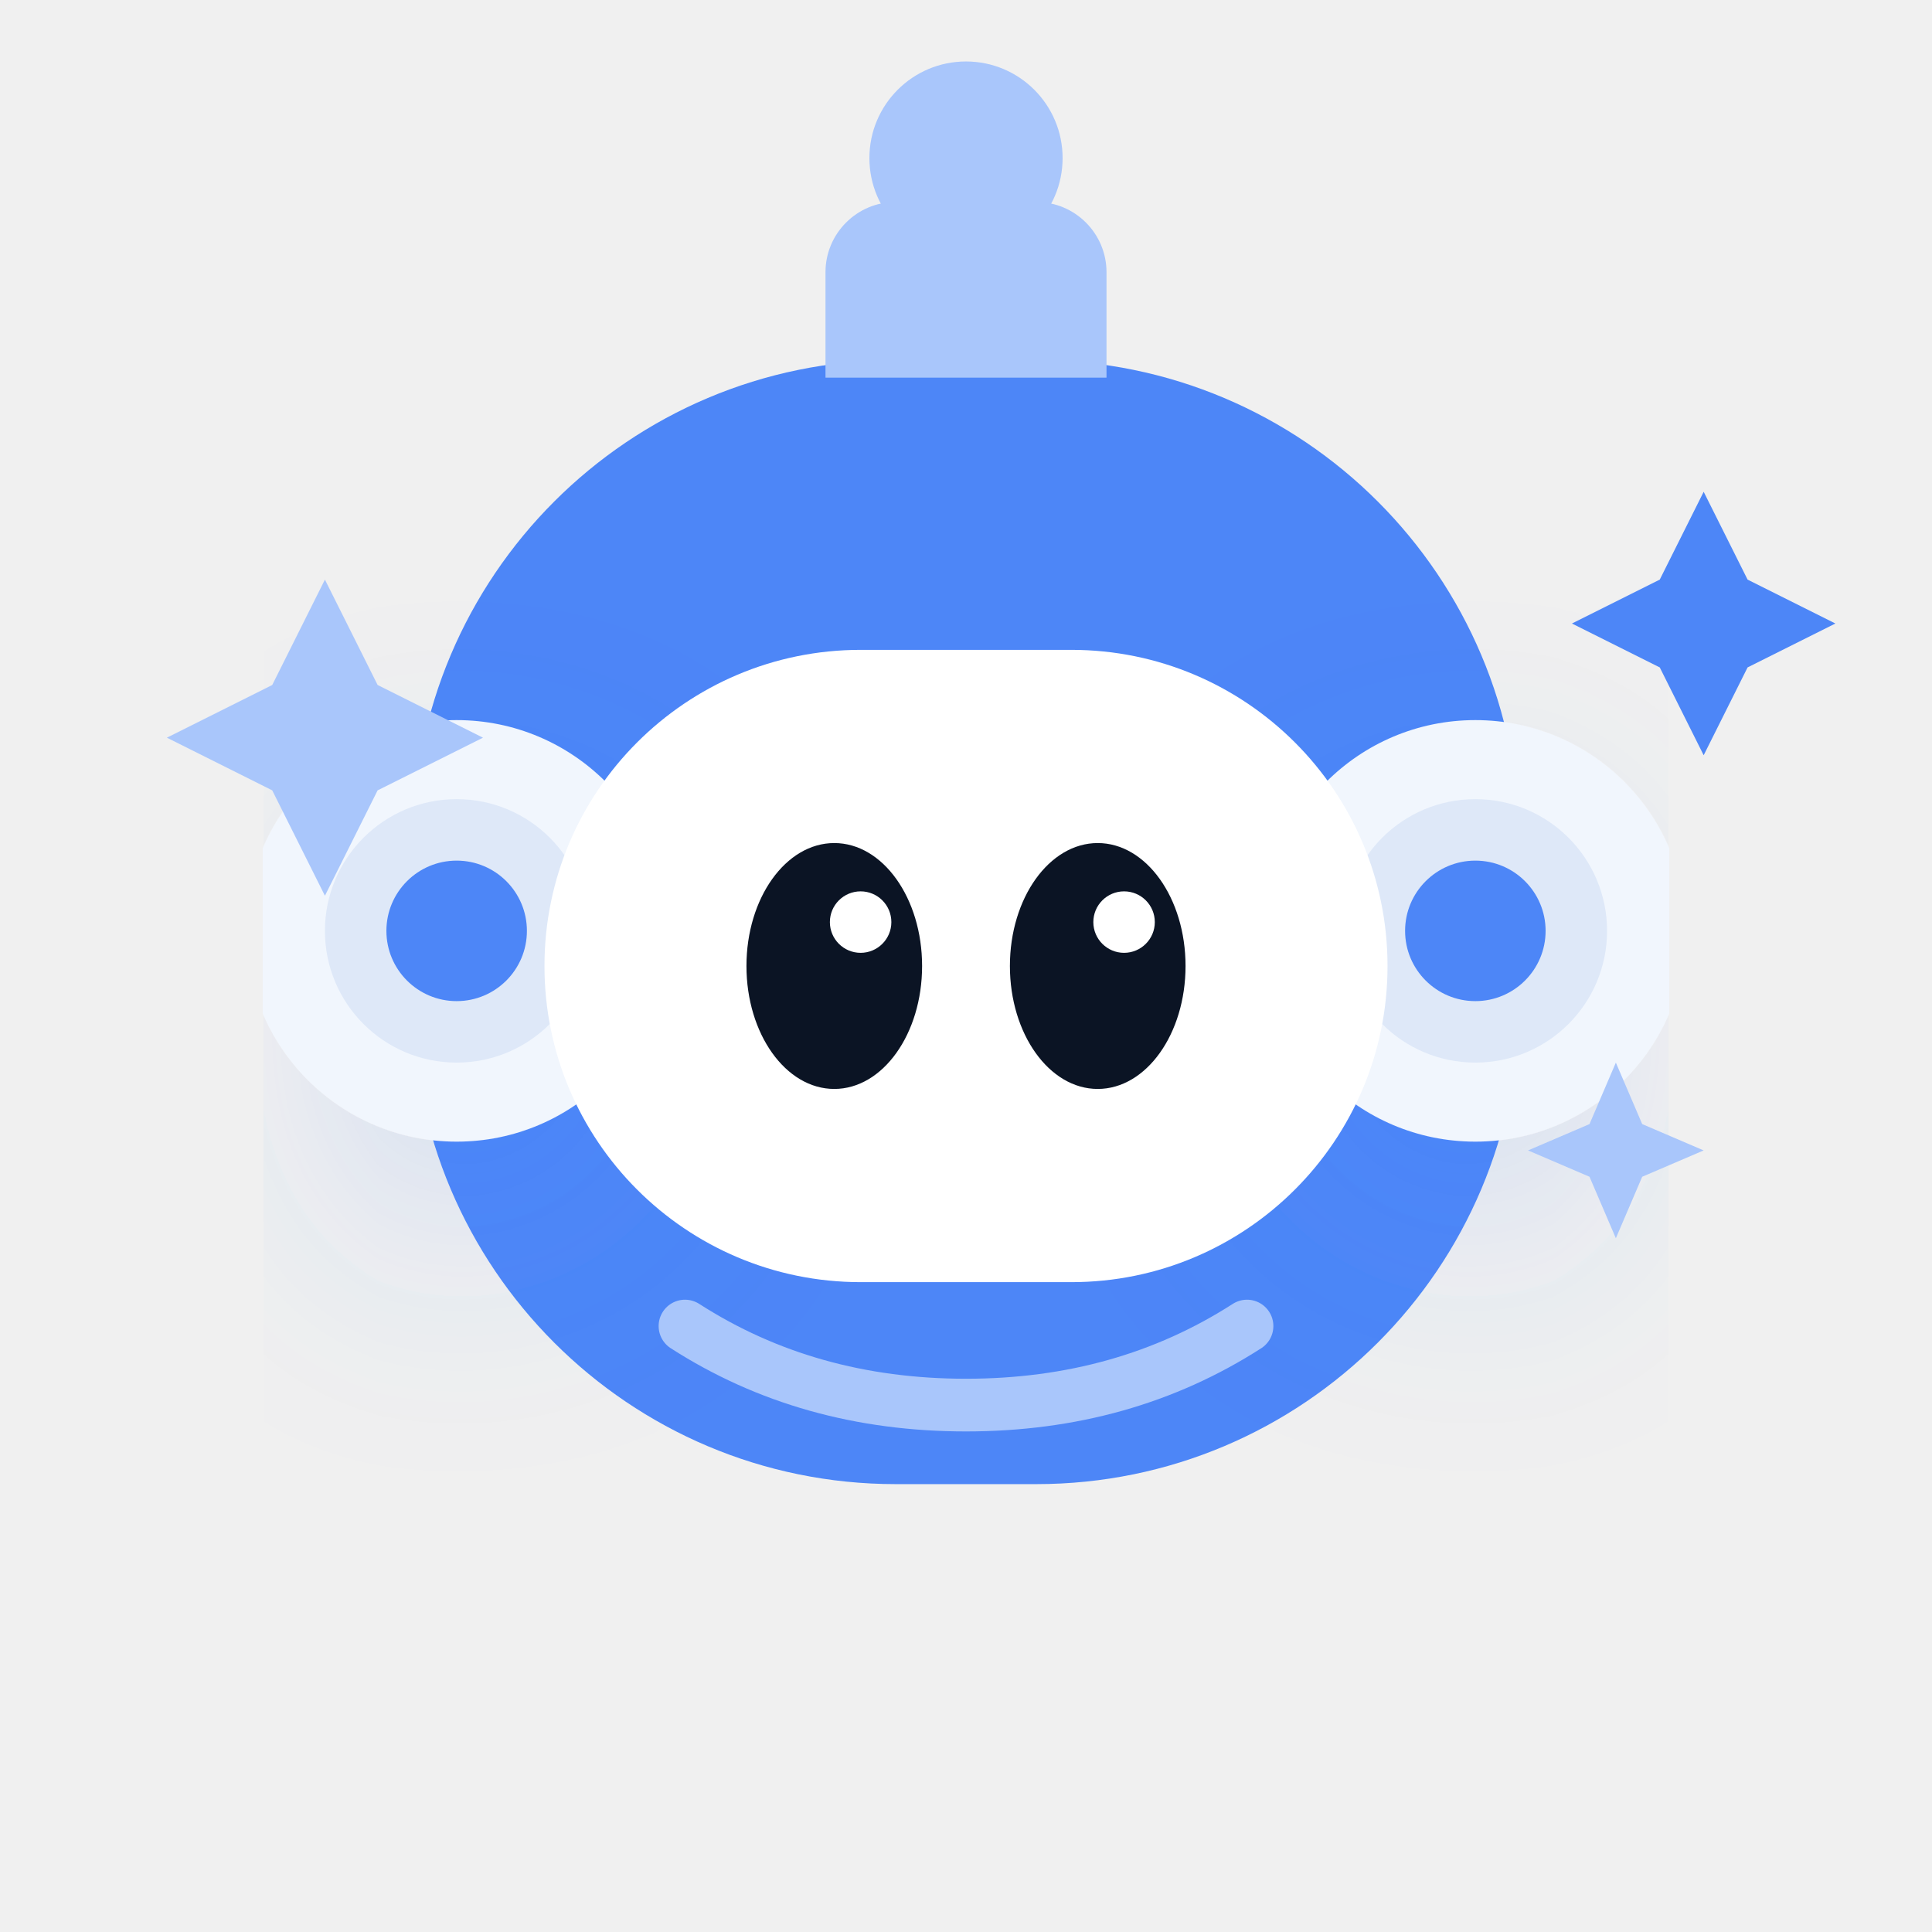
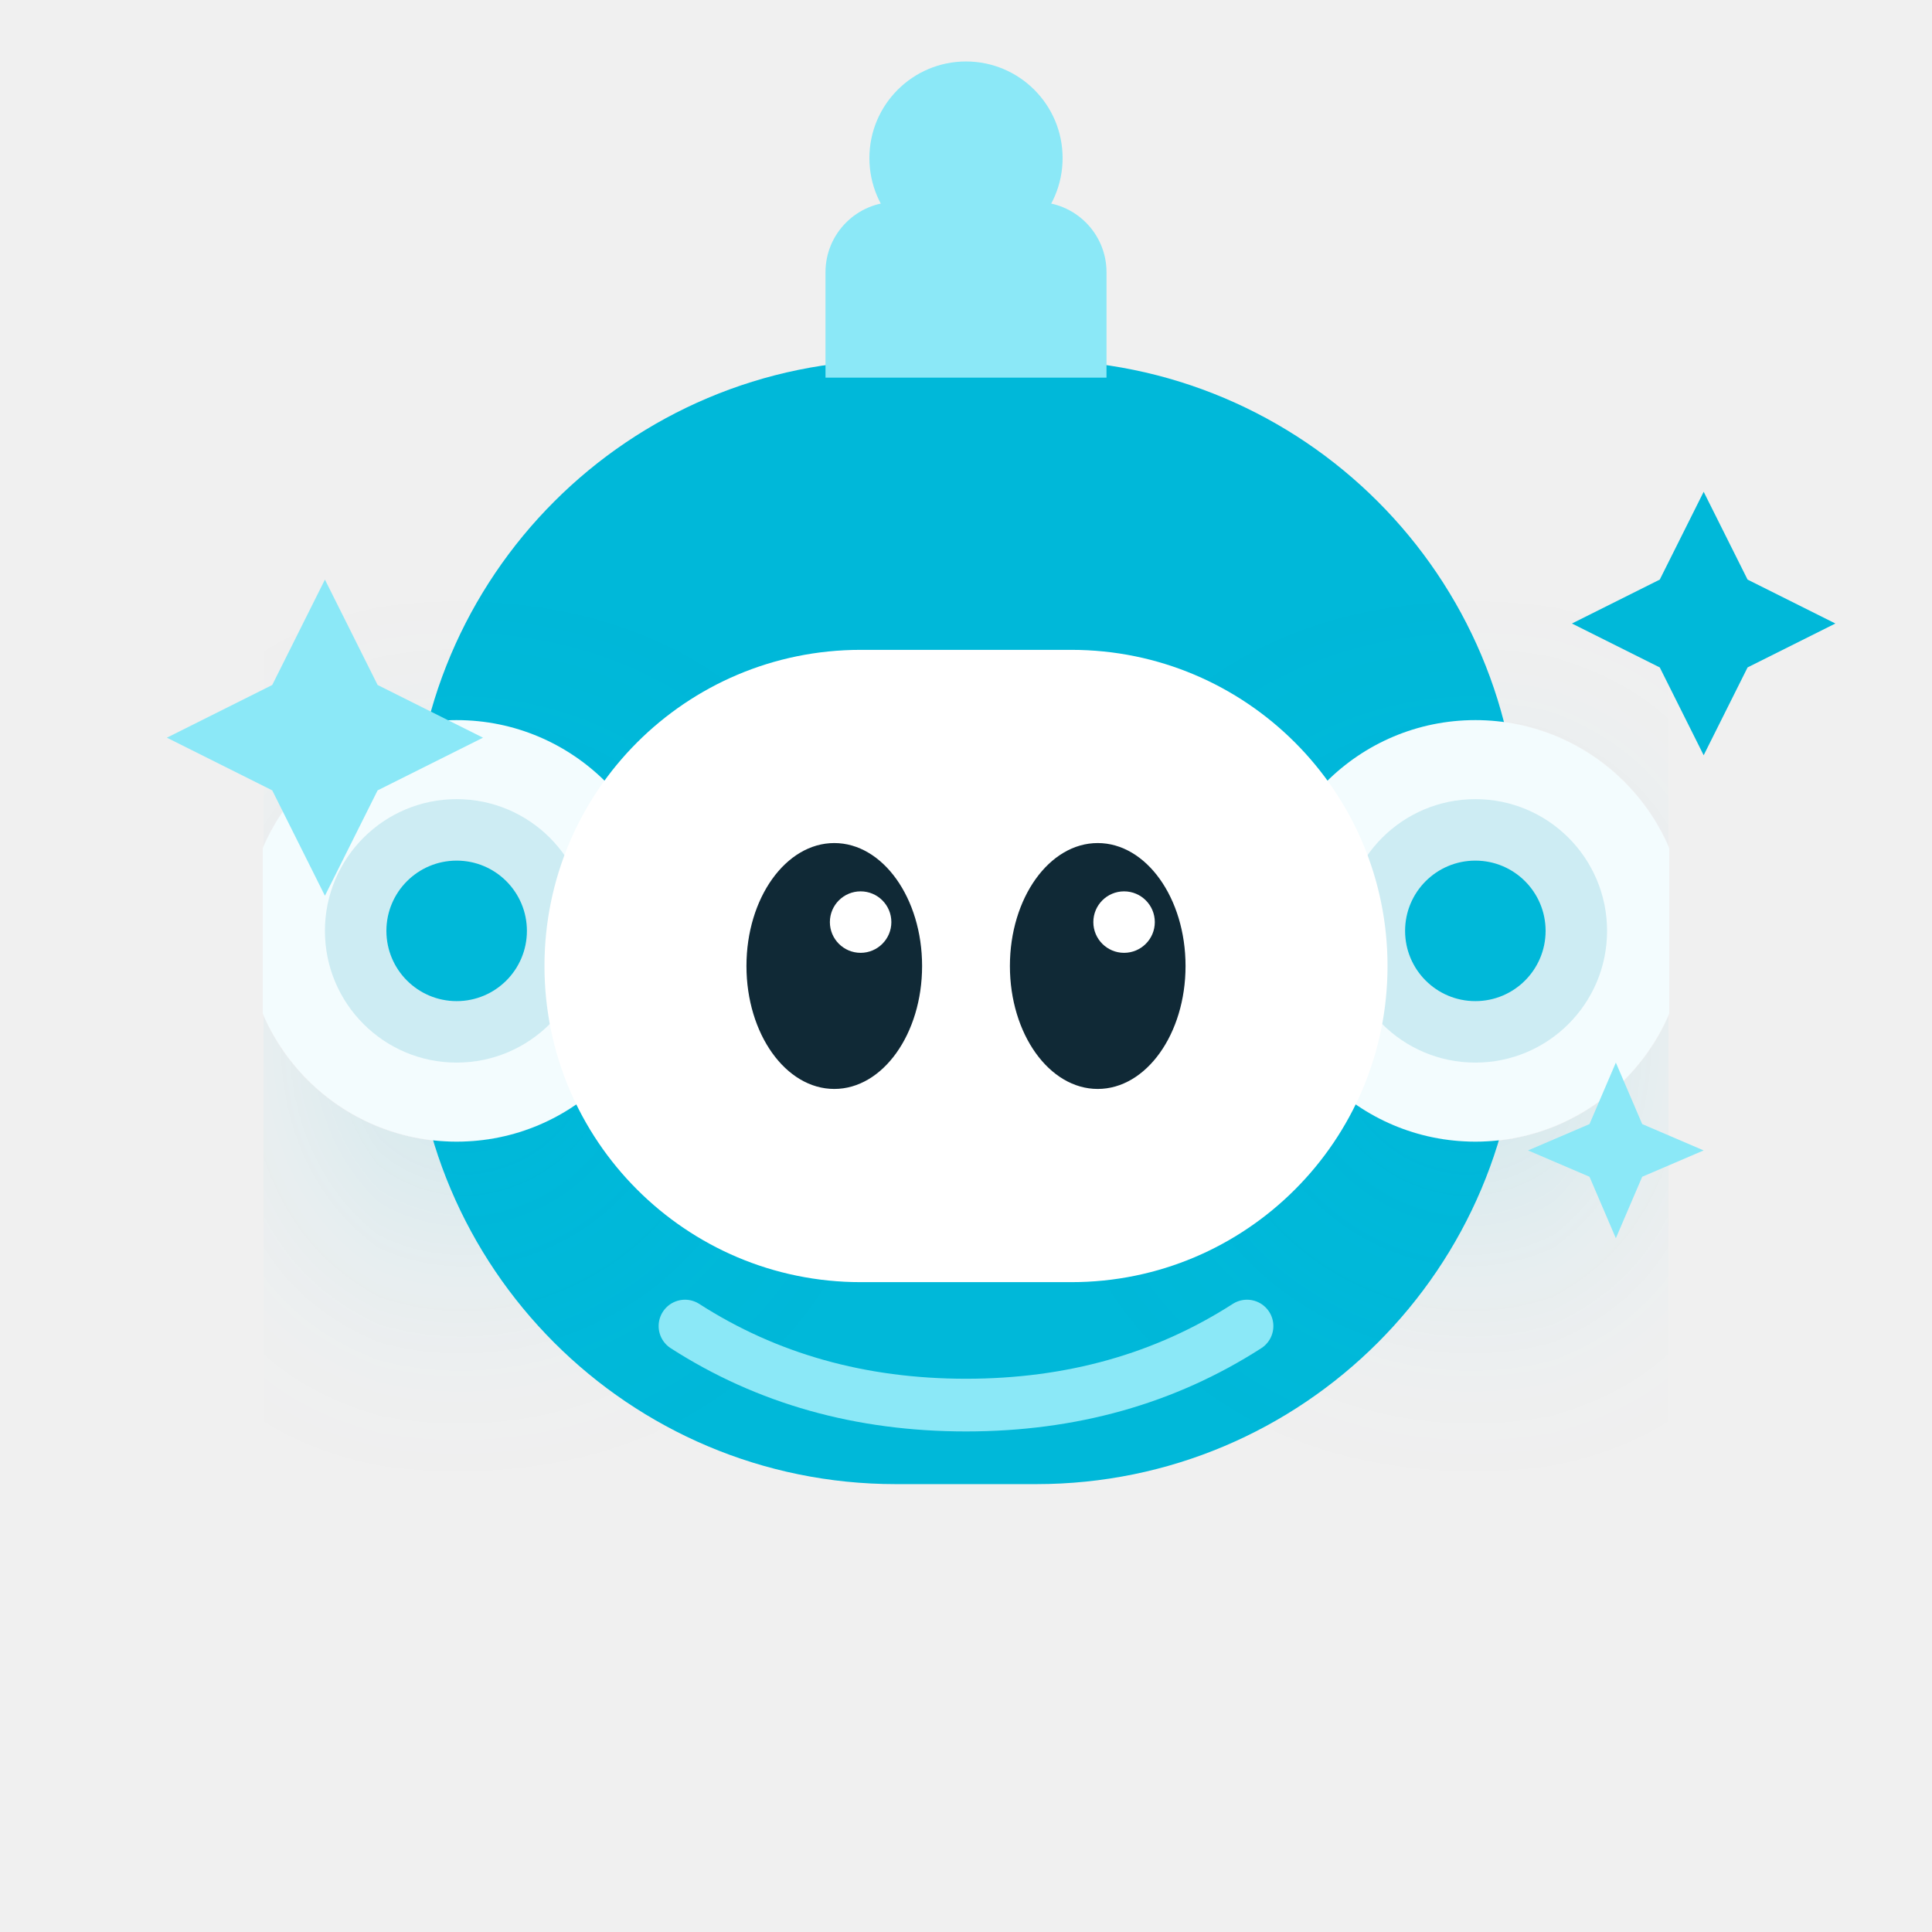
<svg xmlns="http://www.w3.org/2000/svg" width="220" height="220" viewBox="0 0 220 220" fill="none">
  <defs>
    <filter id="shadow" x="30" y="38" width="160" height="150" filterUnits="userSpaceOnUse" color-interpolation-filters="sRGB">
-       <feDropShadow dx="0" dy="12" stdDeviation="14" flood-color="#4D86F7" flood-opacity="0.14" />
+       <feDropShadow dx="0" dy="12" stdDeviation="14" flood-color="#00B8D9" flood-opacity="0.14" />
    </filter>
  </defs>
-   <path d="M47 96C47 65.624 71.624 41 102 41H118C148.376 41 173 65.624 173 96V114C173 144.376 148.376 169 118 169H102C71.624 169 47 144.376 47 114V96Z" fill="#4D86F7" />
-   <path d="M94 31C94 26.582 97.582 23 102 23H118C122.418 23 126 26.582 126 31V43H94V31Z" fill="#A9C6FB" />
-   <circle cx="110" cy="18" r="11" fill="#A9C6FB" />
+   <path d="M47 96C47 65.624 71.624 41 102 41H118C148.376 41 173 65.624 173 96V114C173 144.376 148.376 169 118 169H102C71.624 169 47 144.376 47 114V96Z" fill="#00B8D9" />
+   <path d="M94 31C94 26.582 97.582 23 102 23H118C122.418 23 126 26.582 126 31V43H94V31Z" fill="#8BE8F7" />
+   <circle cx="110" cy="18" r="11" fill="#8BE8F7" />
  <g filter="url(#shadow)">
-     <circle cx="52" cy="106" r="24" fill="#F1F6FD" />
-     <circle cx="168" cy="106" r="24" fill="#F1F6FD" />
-     <circle cx="52" cy="106" r="15" fill="#DEE8F8" />
-     <circle cx="168" cy="106" r="15" fill="#DEE8F8" />
-     <circle cx="52" cy="106" r="8" fill="#4D86F7" />
-     <circle cx="168" cy="106" r="8" fill="#4D86F7" />
+     <circle cx="52" cy="106" r="24" fill="#F3FCFE" />
+     <circle cx="168" cy="106" r="24" fill="#F3FCFE" />
+     <circle cx="52" cy="106" r="15" fill="#CDECF3" />
+     <circle cx="168" cy="106" r="15" fill="#CDECF3" />
+     <circle cx="52" cy="106" r="8" fill="#00B8D9" />
+     <circle cx="168" cy="106" r="8" fill="#00B8D9" />
  </g>
  <rect x="62" y="74" width="96" height="72" rx="36" fill="white" />
-   <ellipse cx="95" cy="110" rx="10" ry="14" fill="#0B1424" />
-   <ellipse cx="125" cy="110" rx="10" ry="14" fill="#0B1424" />
+   <ellipse cx="95" cy="110" rx="10" ry="14" fill="#102936" />
+   <ellipse cx="125" cy="110" rx="10" ry="14" fill="#102936" />
  <circle cx="98" cy="105" r="3.5" fill="white" />
  <circle cx="128" cy="105" r="3.5" fill="white" />
-   <path d="M78 151C87.333 157 98 160 110 160C122 160 132.667 157 142 151" stroke="#A9C6FB" stroke-width="6" stroke-linecap="round" />
-   <path d="M31 78L37 66L43 78L55 84L43 90L37 102L31 90L19 84L31 78Z" fill="#A9C6FB" />
-   <path d="M189 66L194 56L199 66L209 71L199 76L194 86L189 76L179 71L189 66Z" fill="#4D86F7" />
-   <path d="M181 128L184 121L187 128L194 131L187 134L184 141L181 134L174 131L181 128Z" fill="#A9C6FB" />
+   <path d="M78 151C87.333 157 98 160 110 160C122 160 132.667 157 142 151" stroke="#8BE8F7" stroke-width="6" stroke-linecap="round" />
+   <path d="M31 78L37 66L43 78L55 84L43 90L37 102L31 90L19 84L31 78Z" fill="#8BE8F7" />
+   <path d="M189 66L194 56L199 66L209 71L199 76L194 86L189 76L179 71L189 66Z" fill="#00B8D9" />
+   <path d="M181 128L184 121L187 128L194 131L187 134L184 141L181 134L174 131L181 128Z" fill="#8BE8F7" />
</svg>
